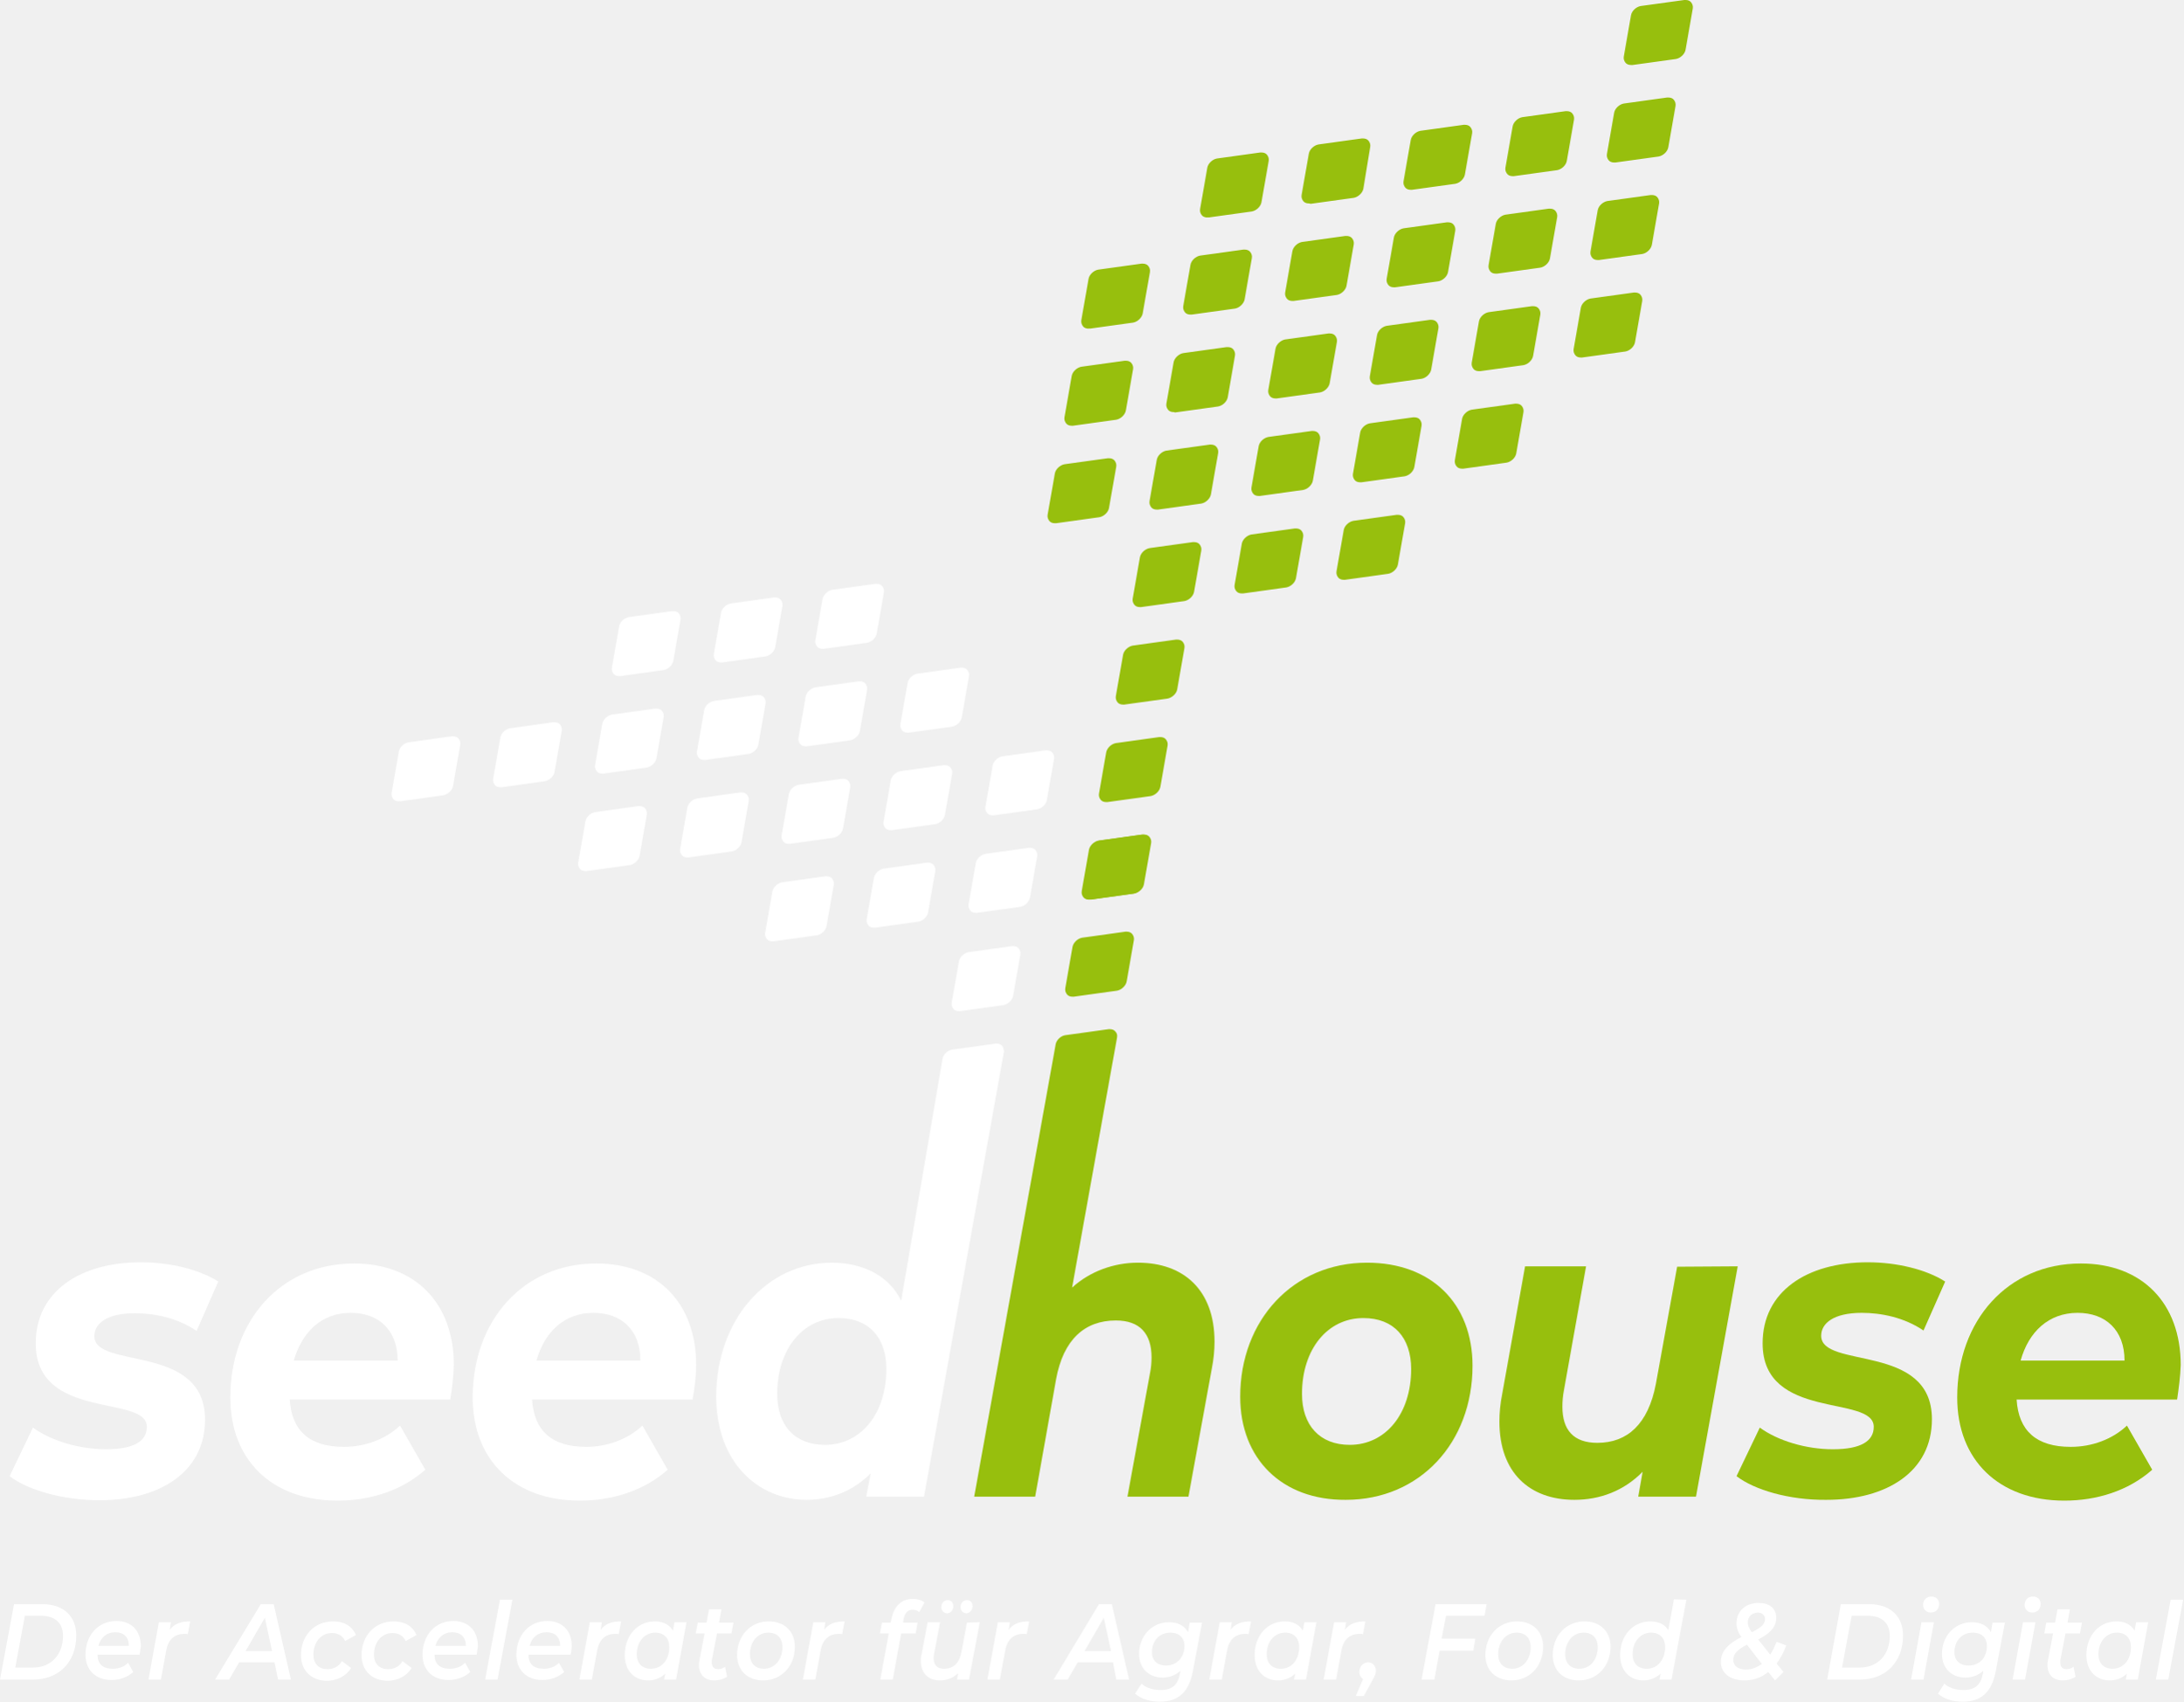
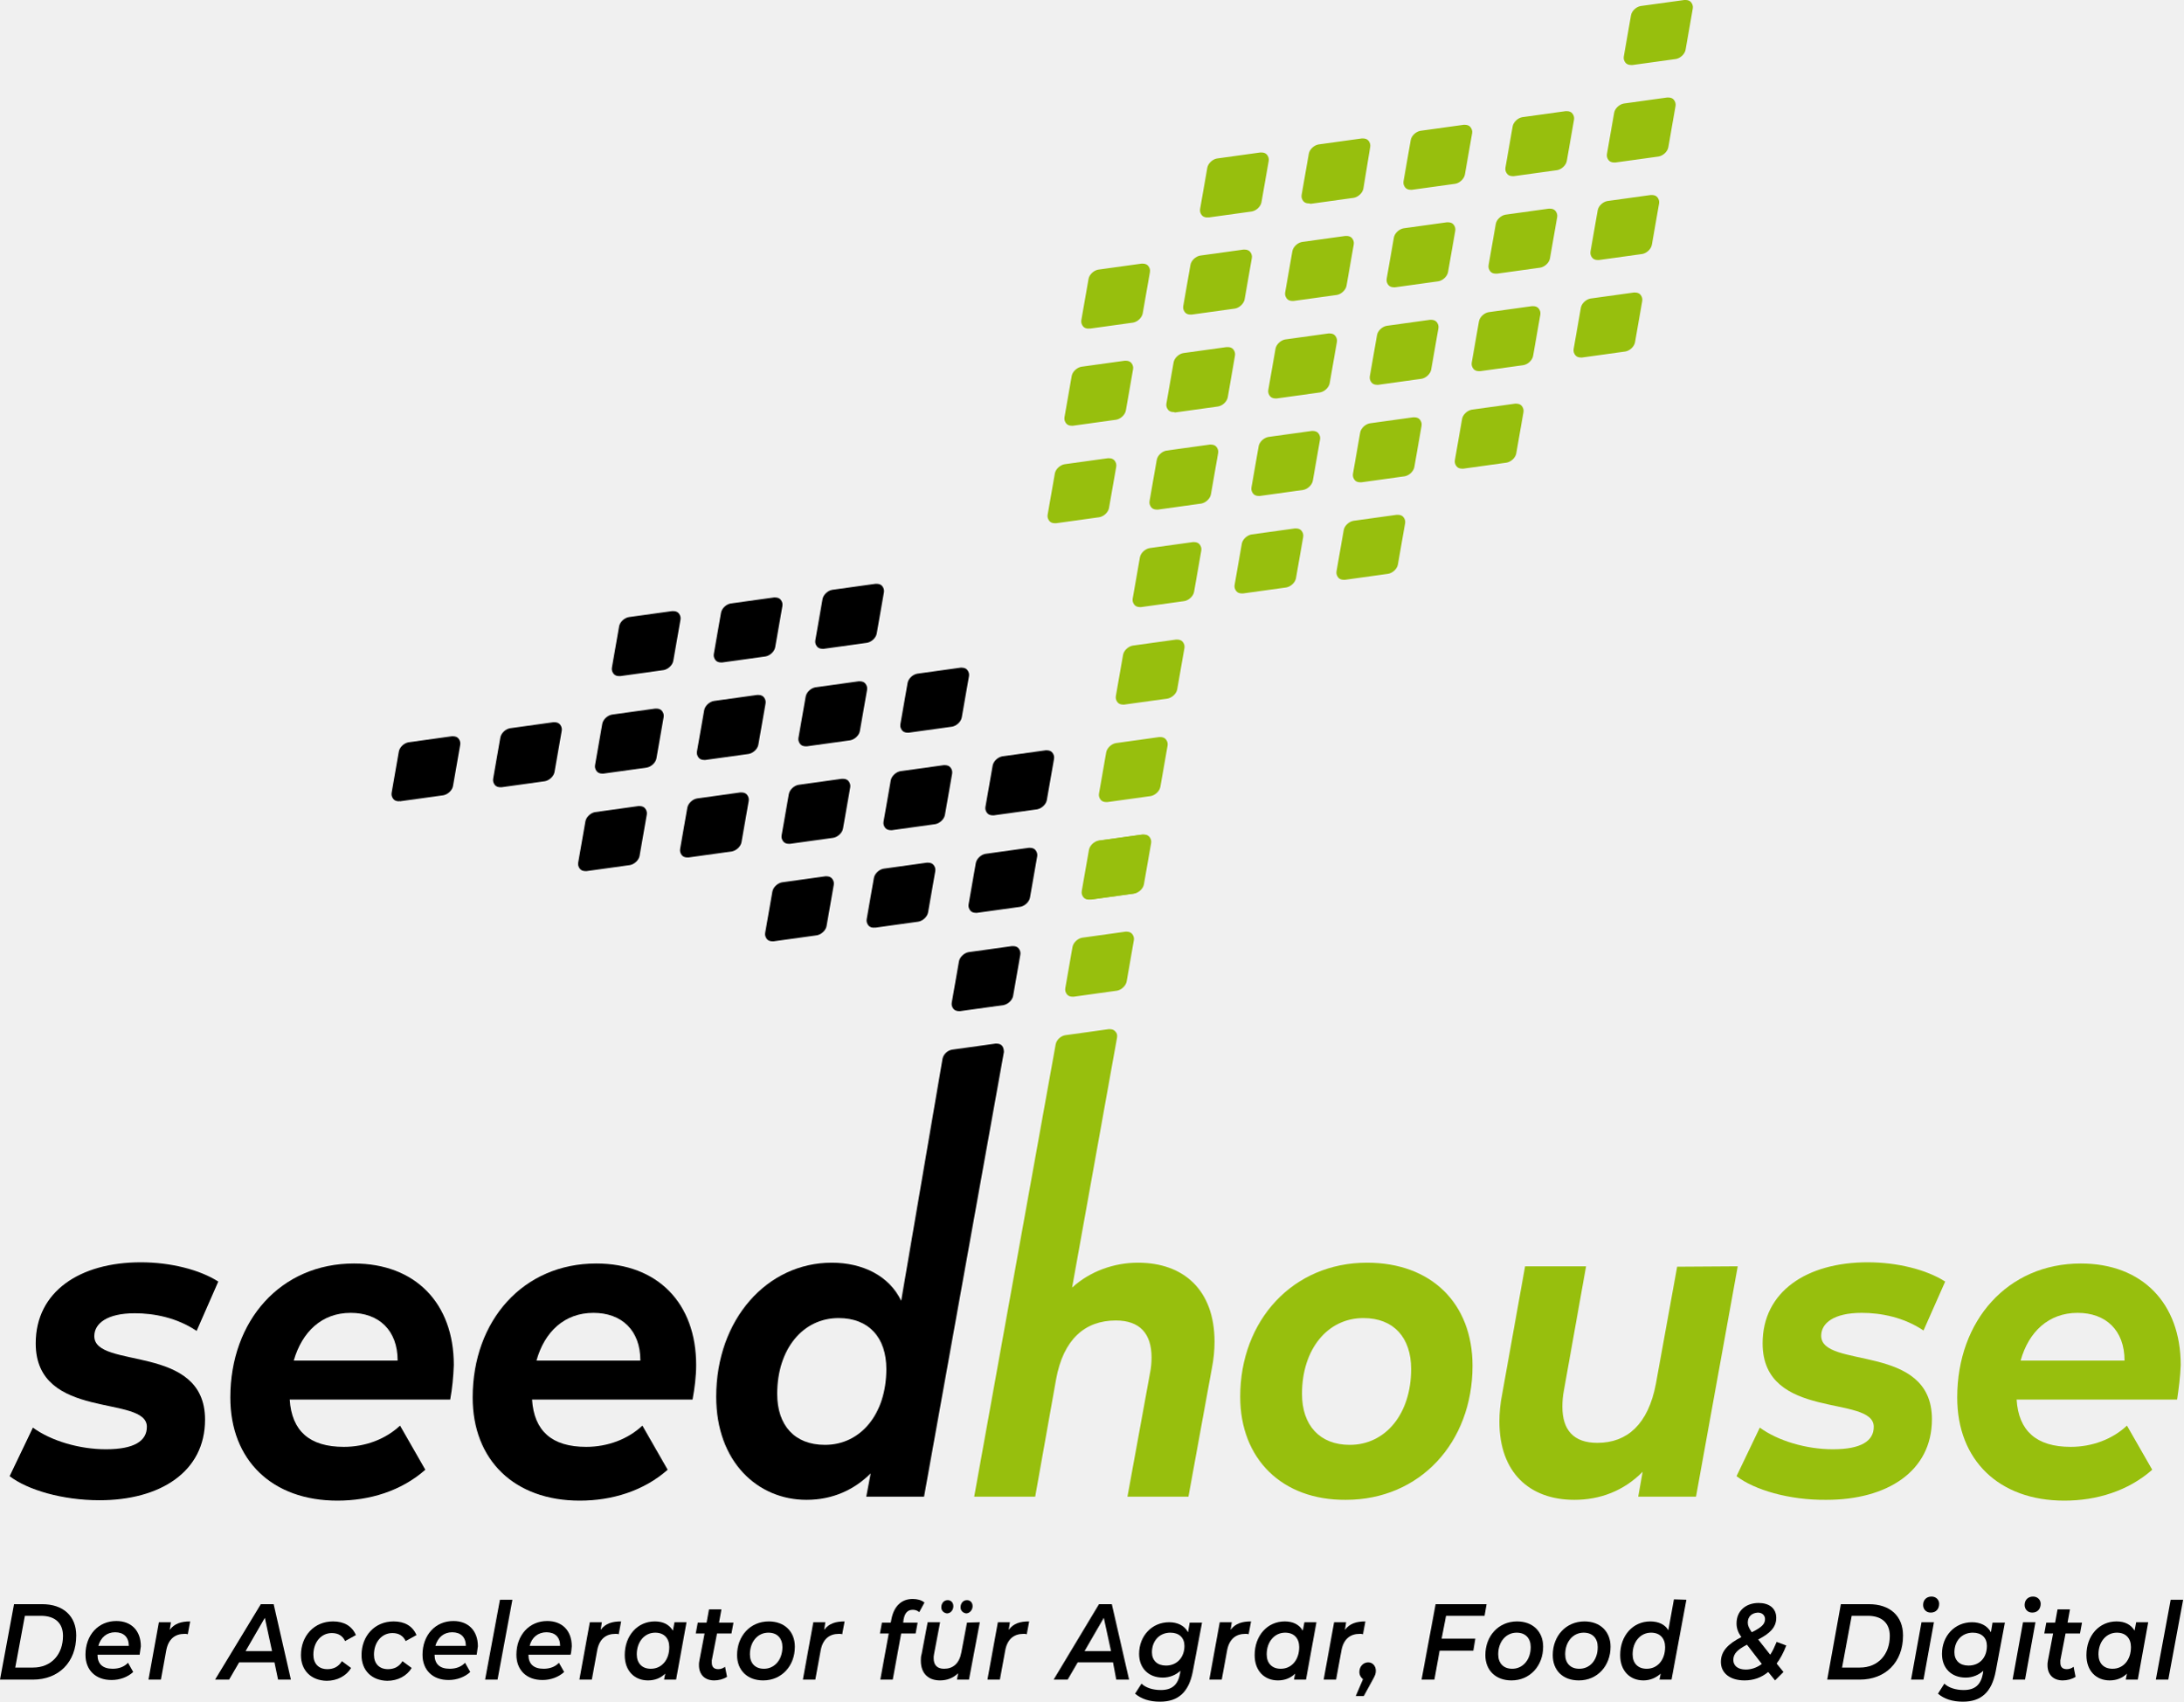
<svg xmlns="http://www.w3.org/2000/svg" version="1.1" id="Ebene_4" x="0px" y="0px" viewBox="0 0 544.1 424.1" style="enable-background:new 0 0 544.1 424.1;" xml:space="preserve">
  <style type="text/css">
- 	.st0{fill:#FFFFFF;}
+ 	.st0{fill:#000000;}
	.st1{fill:#97BF0D;}
</style>
  <g>
    <g>
      <path class="st0" d="M3.5,399.8h7c5.3,0,8.5,3,8.5,7.8c0,6.7-4.4,11-10.8,11H0L3.5,399.8z M8.2,415.6c4.7,0,7.5-3.4,7.5-7.9    c0-3.1-1.9-5-5.5-5h-4l-2.4,12.9H8.2z" />
      <path class="st0" d="M34.8,412.4H24.3c0,2.3,1.3,3.5,3.8,3.5c1.5,0,2.9-0.5,3.8-1.5l1.3,2.3c-1.4,1.3-3.4,2-5.4,2    c-4,0-6.5-2.5-6.5-6.3c0-4.9,3.2-8.4,7.7-8.4c3.7,0,6.1,2.4,6.1,6.3C35,411.1,34.9,411.8,34.8,412.4z M24.5,410.2h7.6    c0-2.2-1.3-3.4-3.4-3.4C26.6,406.8,25.1,408.1,24.5,410.2z" />
      <path class="st0" d="M47.4,404.1l-0.6,3.2c-0.3-0.1-0.5-0.1-0.8-0.1c-2.4,0-4.1,1.3-4.6,4.3l-1.3,7.1H37l2.6-14.3h3l-0.3,1.9    C43.5,404.6,45.2,404.1,47.4,404.1z" />
      <path class="st0" d="M68.4,414.3h-8.8l-2.5,4.3h-3.5L65,399.8h3.2l4.3,18.8h-3.2L68.4,414.3z M67.8,411.5l-1.8-8.3l-4.8,8.3H67.8z    " />
      <path class="st0" d="M75,412.5c0-4.8,3.3-8.4,8-8.4c2.7,0,4.7,1.1,5.7,3.4L86,409c-0.6-1.3-1.7-2-3.3-2c-2.6,0-4.6,2.2-4.6,5.4    c0,2.2,1.3,3.6,3.5,3.6c1.5,0,2.8-0.6,3.6-2l2.3,1.7c-1.2,2-3.5,3.2-6.1,3.2C77.5,418.8,75,416.3,75,412.5z" />
      <path class="st0" d="M90.1,412.5c0-4.8,3.3-8.4,8-8.4c2.7,0,4.7,1.1,5.7,3.4l-2.7,1.5c-0.6-1.3-1.7-2-3.3-2    c-2.6,0-4.6,2.2-4.6,5.4c0,2.2,1.3,3.6,3.5,3.6c1.5,0,2.8-0.6,3.6-2l2.3,1.7c-1.2,2-3.5,3.2-6.1,3.2    C92.6,418.8,90.1,416.3,90.1,412.5z" />
      <path class="st0" d="M118.8,412.4h-10.5c0,2.3,1.3,3.5,3.8,3.5c1.5,0,2.9-0.5,3.8-1.5l1.3,2.3c-1.4,1.3-3.4,2-5.4,2    c-4,0-6.5-2.5-6.5-6.3c0-4.9,3.2-8.4,7.7-8.4c3.7,0,6.1,2.4,6.1,6.3C119,411.1,118.9,411.8,118.8,412.4z M108.5,410.2h7.6    c0-2.2-1.3-3.4-3.4-3.4C110.6,406.8,109.1,408.1,108.5,410.2z" />
      <path class="st0" d="M124.6,398.7h3.1l-3.7,19.9h-3.1L124.6,398.7z" />
      <path class="st0" d="M142.2,412.4h-10.5c0,2.3,1.3,3.5,3.8,3.5c1.5,0,2.9-0.5,3.8-1.5l1.3,2.3c-1.4,1.3-3.4,2-5.4,2    c-4,0-6.5-2.5-6.5-6.3c0-4.9,3.2-8.4,7.7-8.4c3.7,0,6.1,2.4,6.1,6.3C142.4,411.1,142.4,411.8,142.2,412.4z M132,410.2h7.6    c0-2.2-1.3-3.4-3.4-3.4C134.1,406.8,132.5,408.1,132,410.2z" />
      <path class="st0" d="M154.8,404.1l-0.6,3.2c-0.3-0.1-0.5-0.1-0.8-0.1c-2.4,0-4.1,1.3-4.6,4.3l-1.3,7.1h-3.1l2.6-14.3h3l-0.3,1.9    C150.9,404.6,152.6,404.1,154.8,404.1z" />
      <path class="st0" d="M171.1,404.3l-2.6,14.3h-3l0.3-1.5c-1.1,1.1-2.6,1.7-4.3,1.7c-3.3,0-5.8-2.3-5.8-6.3c0-4.9,3.2-8.4,7.5-8.4    c2.1,0,3.6,0.8,4.5,2.3l0.4-2.1H171.1z M166.8,410.5c0-2.2-1.3-3.6-3.5-3.6c-2.6,0-4.6,2.2-4.6,5.4c0,2.2,1.3,3.6,3.5,3.6    C164.9,415.9,166.8,413.7,166.8,410.5z" />
      <path class="st0" d="M177.4,413.8c0,0.2,0,0.4,0,0.6c0,1,0.5,1.6,1.6,1.6c0.6,0,1.2-0.2,1.7-0.6l0.5,2.5c-0.9,0.6-2.1,0.9-3.2,0.9    c-2.3,0-3.8-1.4-3.8-3.8c0-0.3,0-0.7,0.1-1.1l1.3-6.8h-2.2l0.5-2.7h2.2l0.6-3.3h3.1l-0.6,3.3h3.6l-0.5,2.7h-3.6L177.4,413.8z" />
      <path class="st0" d="M183.7,412.5c0-4.8,3.3-8.4,7.9-8.4c3.9,0,6.5,2.5,6.5,6.3c0,4.8-3.3,8.4-7.9,8.4    C186.3,418.8,183.7,416.3,183.7,412.5z M195,410.5c0-2.2-1.3-3.6-3.5-3.6c-2.6,0-4.6,2.2-4.6,5.4c0,2.2,1.3,3.6,3.5,3.6    C193,415.9,195,413.7,195,410.5z" />
      <path class="st0" d="M210.5,404.1l-0.6,3.2c-0.3-0.1-0.5-0.1-0.8-0.1c-2.4,0-4.1,1.3-4.6,4.3l-1.3,7.1h-3.1l2.6-14.3h3l-0.3,1.9    C206.6,404.6,208.3,404.1,210.5,404.1z" />
      <path class="st0" d="M225.2,403.6l-0.1,0.8h3.6l-0.5,2.7h-3.6l-2.1,11.5h-3.1l2.1-11.5h-2.2l0.5-2.7h2.2l0.2-1    c0.6-3,2.4-4.9,5.3-4.9c1.1,0,2.2,0.3,2.9,0.9l-1.3,2.4c-0.4-0.4-1-0.6-1.6-0.6C226.2,401.2,225.5,402,225.2,403.6z" />
      <path class="st0" d="M244.2,404.3l-2.7,14.3h-3l0.3-1.6c-1.2,1.2-2.8,1.8-4.5,1.8c-2.9,0-4.8-1.7-4.8-4.9c0-0.5,0-1.1,0.2-1.7    l1.5-7.9h3.1l-1.5,7.9c-0.1,0.4-0.1,0.8-0.1,1.1c0,1.7,0.9,2.6,2.6,2.6c2.2,0,3.8-1.3,4.3-4.1l1.4-7.4L244.2,404.3L244.2,404.3z     M234.6,400.6c0-1.1,0.7-1.8,1.6-1.8c0.8,0,1.4,0.6,1.4,1.5c0,1-0.7,1.8-1.6,1.8C235.2,402,234.6,401.4,234.6,400.6z M239.4,400.6    c0-1.1,0.7-1.8,1.6-1.8c0.8,0,1.4,0.6,1.4,1.5c0,1-0.8,1.8-1.6,1.8C240,402,239.4,401.4,239.4,400.6z" />
      <path class="st0" d="M256.5,404.1l-0.6,3.2c-0.3-0.1-0.5-0.1-0.8-0.1c-2.4,0-4.1,1.3-4.6,4.3l-1.3,7.1h-3.1l2.6-14.3h3l-0.3,1.9    C252.6,404.6,254.2,404.1,256.5,404.1z" />
      <path class="st0" d="M277.4,414.3h-8.8l-2.5,4.3h-3.5l11.3-18.8h3.2l4.3,18.8h-3.2L277.4,414.3z M276.9,411.5l-1.8-8.3l-4.8,8.3    H276.9z" />
      <path class="st0" d="M299.6,404.3l-2.3,12.2c-1,5.3-3.7,7.6-8.2,7.6c-2.6,0-4.7-0.7-6.2-2l1.6-2.5c1,1,2.8,1.6,4.8,1.6    c2.9,0,4.3-1.4,4.8-4.1l0.1-0.7c-1.1,1-2.6,1.7-4.4,1.7c-3.5,0-5.9-2.3-5.9-5.9c0-4.5,3.2-7.9,7.5-7.9c2,0,3.8,0.8,4.7,2.5    l0.4-2.4h3.1V404.3z M295.2,410.2c0-2-1.3-3.3-3.5-3.3c-2.7,0-4.6,2-4.6,4.9c0,2,1.3,3.3,3.5,3.3    C293.3,415.1,295.2,413.1,295.2,410.2z" />
      <path class="st0" d="M311.8,404.1l-0.6,3.2c-0.3-0.1-0.5-0.1-0.8-0.1c-2.4,0-4.1,1.3-4.6,4.3l-1.3,7.1h-3.1l2.6-14.3h3l-0.3,1.9    C307.9,404.6,309.6,404.1,311.8,404.1z" />
      <path class="st0" d="M328.1,404.3l-2.6,14.3h-3l0.3-1.5c-1.1,1.1-2.6,1.7-4.3,1.7c-3.3,0-5.8-2.3-5.8-6.3c0-4.9,3.2-8.4,7.5-8.4    c2.1,0,3.6,0.8,4.5,2.3l0.4-2.1H328.1z M323.8,410.5c0-2.2-1.3-3.6-3.5-3.6c-2.6,0-4.6,2.2-4.6,5.4c0,2.2,1.3,3.6,3.5,3.6    C321.9,415.9,323.8,413.7,323.8,410.5z" />
      <path class="st0" d="M340.3,404.1l-0.6,3.2c-0.3-0.1-0.5-0.1-0.8-0.1c-2.4,0-4.1,1.3-4.6,4.3l-1.3,7.1h-3.1l2.6-14.3h3l-0.3,1.9    C336.4,404.6,338.1,404.1,340.3,404.1z" />
      <path class="st0" d="M342.9,416.4c0,0.7-0.2,1.2-0.7,2.1l-2.3,4.2h-2l1.8-4.2c-0.5-0.4-0.9-1-0.9-1.8c0-1.4,1-2.4,2.2-2.4    C342.1,414.3,342.9,415.2,342.9,416.4z" />
      <path class="st0" d="M360.4,402.7l-1.1,5.7h8.4l-0.5,3h-8.4l-1.3,7.2h-3.2l3.5-18.8h12.7l-0.5,2.9L360.4,402.7L360.4,402.7z" />
      <path class="st0" d="M370.2,412.5c0-4.8,3.3-8.4,7.9-8.4c3.9,0,6.5,2.5,6.5,6.3c0,4.8-3.3,8.4-7.9,8.4    C372.8,418.8,370.2,416.3,370.2,412.5z M381.5,410.5c0-2.2-1.3-3.6-3.5-3.6c-2.6,0-4.6,2.2-4.6,5.4c0,2.2,1.3,3.6,3.5,3.6    C379.5,415.9,381.5,413.7,381.5,410.5z" />
      <path class="st0" d="M387,412.5c0-4.8,3.3-8.4,7.9-8.4c3.9,0,6.5,2.5,6.5,6.3c0,4.8-3.3,8.4-7.9,8.4    C389.5,418.8,387,416.3,387,412.5z M398.2,410.5c0-2.2-1.3-3.6-3.5-3.6c-2.6,0-4.6,2.2-4.6,5.4c0,2.2,1.3,3.6,3.5,3.6    C396.3,415.9,398.2,413.7,398.2,410.5z" />
      <path class="st0" d="M420.3,398.7l-3.7,19.9h-3l0.3-1.5c-1.1,1-2.6,1.7-4.3,1.7c-3.3,0-5.8-2.3-5.8-6.3c0-4.9,3.2-8.4,7.5-8.4    c2.1,0,3.7,0.8,4.5,2.2l1.4-7.7L420.3,398.7L420.3,398.7z M415,410.5c0-2.2-1.3-3.6-3.5-3.6c-2.6,0-4.6,2.2-4.6,5.4    c0,2.2,1.3,3.6,3.5,3.6C413.1,415.9,415,413.7,415,410.5z" />
      <path class="st0" d="M442.8,414.6l1.7,2.1l-2.1,2.1l-1.7-2.1c-1.7,1.4-3.7,2.1-5.9,2.1c-3.6,0-5.9-1.8-5.9-4.6    c0-2.7,1.8-4.5,5.1-6.2c-0.8-1.1-1.2-2.2-1.2-3.4c0-3.2,2.4-5.1,5.5-5.1c2.6,0,4.4,1.3,4.4,3.7c0,2.4-1.6,3.9-4.5,5.4l3,3.8    c0.6-0.9,1.1-2,1.6-3.2l2.4,0.9C444.5,411.9,443.7,413.4,442.8,414.6z M439.1,414.7l-3.7-4.8c-2.3,1.2-3.4,2.2-3.4,3.8    c0,1.4,1.1,2.4,3.1,2.4C436.5,416.1,437.9,415.6,439.1,414.7z M435.6,404.4c0,0.7,0.3,1.4,1,2.4c2.6-1.3,3.3-2.1,3.3-3.3    c0-0.9-0.7-1.6-1.8-1.6C436.6,402,435.6,402.9,435.6,404.4z" />
      <path class="st0" d="M458.8,399.8h7c5.3,0,8.5,3,8.5,7.8c0,6.7-4.4,11-10.8,11h-8.1L458.8,399.8z M463.5,415.6    c4.7,0,7.5-3.4,7.5-7.9c0-3.1-1.9-5-5.5-5h-4l-2.4,12.9H463.5z" />
      <path class="st0" d="M478.9,404.3h3.1l-2.6,14.3h-3.1L478.9,404.3z M479.3,400c0-1.2,0.8-2.1,2.1-2.1c1.1,0,1.9,0.8,1.9,1.8    c0,1.3-0.8,2.2-2.1,2.2C480,401.9,479.3,401,479.3,400z" />
      <path class="st0" d="M499.7,404.3l-2.3,12.2c-1,5.3-3.7,7.6-8.2,7.6c-2.6,0-4.7-0.7-6.2-2l1.6-2.5c1,1,2.8,1.6,4.8,1.6    c2.9,0,4.3-1.4,4.8-4.1l0.1-0.7c-1.1,1-2.6,1.7-4.4,1.7c-3.5,0-5.9-2.3-5.9-5.9c0-4.5,3.2-7.9,7.5-7.9c2,0,3.8,0.8,4.7,2.5    l0.4-2.4h3.1V404.3z M495.2,410.2c0-2-1.3-3.3-3.5-3.3c-2.7,0-4.6,2-4.6,4.9c0,2,1.3,3.3,3.5,3.3    C493.4,415.1,495.2,413.1,495.2,410.2z" />
      <path class="st0" d="M504.2,404.3h3.1l-2.6,14.3h-3.1L504.2,404.3z M504.6,400c0-1.2,0.8-2.1,2.1-2.1c1.1,0,1.9,0.8,1.9,1.8    c0,1.3-0.8,2.2-2.1,2.2C505.3,401.9,504.6,401,504.6,400z" />
      <path class="st0" d="M513.5,413.8c0,0.2,0,0.4,0,0.6c0,1,0.5,1.6,1.6,1.6c0.6,0,1.2-0.2,1.7-0.6l0.5,2.5c-0.9,0.6-2.1,0.9-3.2,0.9    c-2.3,0-3.8-1.4-3.8-3.8c0-0.3,0-0.7,0.1-1.1l1.3-6.8h-2.2l0.5-2.7h2.2l0.6-3.3h3.1l-0.6,3.3h3.6l-0.5,2.7h-3.6L513.5,413.8z" />
      <path class="st0" d="M535.4,404.3l-2.6,14.3h-3l0.3-1.5c-1.1,1.1-2.6,1.7-4.3,1.7c-3.3,0-5.8-2.3-5.8-6.3c0-4.9,3.2-8.4,7.5-8.4    c2.1,0,3.6,0.8,4.5,2.3l0.4-2.1H535.4z M531.1,410.5c0-2.2-1.3-3.6-3.5-3.6c-2.6,0-4.6,2.2-4.6,5.4c0,2.2,1.3,3.6,3.5,3.6    C529.2,415.9,531.1,413.7,531.1,410.5z" />
      <path class="st0" d="M541,398.7h3.1l-3.7,19.9h-3.1L541,398.7z" />
    </g>
    <g>
      <path class="st0" d="M2.4,367.9l5.8-12.1c4.5,3.3,11.6,5.4,18.2,5.4c7.1,0,10.2-2.1,10.2-5.6c0-8.1-27.7-1.4-27.7-20.8    c0-12.9,11-20.2,26.2-20.2c7.3,0,14.6,1.8,19.3,4.8L49,331.7c-4.9-3.3-10.6-4.4-15.4-4.4c-7,0-10.1,2.6-10.1,5.7    c0,8.4,27.6,1.7,27.6,20.8c0,13.1-11.3,20.1-26.3,20.1C15.5,373.9,6.8,371.3,2.4,367.9z" />
      <path class="st0" d="M112.2,348.8h-40c0.5,7.8,4.9,11.8,13.5,11.8c5.3,0,10.4-1.9,14-5.3l6.3,11c-6,5.3-13.9,7.7-21.9,7.7    c-16.3,0-26.7-10.1-26.7-25.7c0-19.2,12.6-33.4,30.8-33.4c15.3,0,24.9,9.9,24.9,25.3C113,343.1,112.7,346.1,112.2,348.8z     M73.2,339.1h25.9c0-7.6-4.7-11.9-11.7-11.9C80.2,327.2,75.3,331.9,73.2,339.1z" />
      <path class="st0" d="M172.6,348.8h-40c0.5,7.8,4.9,11.8,13.5,11.8c5.3,0,10.4-1.9,14-5.3l6.3,11c-6,5.3-13.9,7.7-21.9,7.7    c-16.3,0-26.7-10.1-26.7-25.7c0-19.2,12.6-33.4,30.8-33.4c15.3,0,24.9,9.9,24.9,25.3C173.5,343.1,173.1,346.1,172.6,348.8z     M133.7,339.1h25.9c0-7.6-4.7-11.9-11.7-11.9C140.7,327.2,135.7,331.9,133.7,339.1z" />
      <path class="st0" d="M124.7,196.2c-0.6,0-1.1-0.2-1.4-0.6c-0.3-0.4-0.5-0.9-0.4-1.5l1.8-10.3c0.2-1.1,1.3-2.1,2.4-2.3l10.8-1.5    h0.3c0.6,0,1.1,0.2,1.4,0.6c0.3,0.4,0.5,0.9,0.4,1.5l-1.8,10.3c-0.2,1.1-1.3,2.1-2.4,2.3l-10.8,1.5    C125,196.2,124.8,196.2,124.7,196.2z" />
      <path class="st0" d="M99.4,199.7c-0.6,0-1.1-0.2-1.4-0.6c-0.3-0.4-0.5-0.9-0.4-1.5l1.8-10.3c0.2-1.1,1.3-2.1,2.4-2.3l10.8-1.5h0.3    c0.6,0,1.1,0.2,1.4,0.6c0.3,0.4,0.5,0.9,0.4,1.5l-1.8,10.3c-0.2,1.1-1.3,2.1-2.4,2.3l-10.8,1.5C99.6,199.6,99.4,199.7,99.4,199.7z    " />
      <path class="st0" d="M192.5,234.6c-0.6,0-1.1-0.2-1.4-0.6c-0.3-0.4-0.5-0.9-0.4-1.5l1.8-10.3c0.2-1.1,1.3-2.1,2.4-2.3l10.8-1.5    h0.3c0.6,0,1.1,0.2,1.4,0.6c0.3,0.4,0.5,0.9,0.4,1.5l-1.8,10.3c-0.2,1.1-1.3,2.1-2.4,2.3l-10.8,1.5    C192.7,234.6,192.5,234.6,192.5,234.6z" />
      <path class="st0" d="M217.8,231.2c-0.6,0-1.1-0.2-1.4-0.6c-0.3-0.4-0.5-0.9-0.4-1.5l1.8-10.3c0.2-1.1,1.3-2.1,2.4-2.3L231,215h0.3    c0.6,0,1.1,0.2,1.4,0.6c0.3,0.4,0.5,0.9,0.4,1.5l-1.8,10.3c-0.2,1.1-1.3,2.1-2.4,2.3l-10.8,1.5    C218.1,231.1,217.9,231.2,217.8,231.2z" />
      <path class="st0" d="M243.2,227.5c-0.6,0-1.1-0.2-1.4-0.6c-0.3-0.4-0.5-0.9-0.4-1.5l1.8-10.3c0.2-1.1,1.3-2.1,2.4-2.3l10.8-1.5    h0.3c0.6,0,1.1,0.2,1.4,0.6c0.3,0.4,0.5,0.9,0.4,1.5l-1.8,10.3c-0.2,1.1-1.3,2.1-2.4,2.3l-10.8,1.5    C243.5,227.5,243.2,227.5,243.2,227.5z" />
      <path class="st0" d="M145.9,217.1c-0.6,0-1.1-0.2-1.4-0.6c-0.3-0.4-0.5-0.9-0.4-1.5l1.8-10.3c0.2-1.1,1.3-2.1,2.4-2.3l10.8-1.5    h0.3c0.6,0,1.1,0.2,1.4,0.6c0.3,0.4,0.5,0.9,0.4,1.5l-1.8,10.3c-0.2,1.1-1.3,2.1-2.4,2.3l-10.8,1.5H145.9z" />
      <path class="st0" d="M171.3,213.7c-0.6,0-1.1-0.2-1.4-0.6c-0.3-0.4-0.5-0.9-0.4-1.5l1.8-10.3c0.2-1.1,1.3-2.1,2.4-2.3l10.8-1.5    h0.3c0.6,0,1.1,0.2,1.4,0.6c0.3,0.4,0.5,0.9,0.4,1.5l-1.8,10.3c-0.2,1.1-1.3,2.1-2.4,2.3l-10.8,1.5H171.3z" />
      <path class="st0" d="M196.6,210.3c-0.6,0-1.1-0.2-1.4-0.6c-0.3-0.4-0.5-0.9-0.4-1.5l1.8-10.3c0.2-1.1,1.3-2.1,2.4-2.3l10.8-1.5    h0.3c0.6,0,1.1,0.2,1.4,0.6c0.3,0.4,0.5,0.9,0.4,1.5l-1.8,10.3c-0.2,1.1-1.3,2.1-2.4,2.3l-10.8,1.5    C196.9,210.3,196.7,210.3,196.6,210.3z" />
      <path class="st0" d="M222,206.9c-0.6,0-1.1-0.2-1.4-0.6c-0.3-0.4-0.5-0.9-0.4-1.5l1.8-10.3c0.2-1.1,1.3-2.1,2.4-2.3l10.8-1.5h0.3    c0.6,0,1.1,0.2,1.4,0.6c0.3,0.4,0.5,0.9,0.4,1.5l-1.8,10.3c-0.2,1.1-1.3,2.1-2.4,2.3l-10.8,1.5H222z" />
      <path class="st0" d="M247.4,203.2c-0.6,0-1.1-0.2-1.4-0.6c-0.3-0.4-0.5-0.9-0.4-1.5l1.8-10.3c0.2-1.1,1.3-2.1,2.4-2.3l10.8-1.5    h0.3c0.6,0,1.1,0.2,1.4,0.6c0.3,0.4,0.5,0.9,0.4,1.5l-1.8,10.3c-0.2,1.1-1.3,2.1-2.4,2.3l-10.8,1.5H247.4z" />
      <path class="st0" d="M249.8,260.7c-0.3-0.4-0.8-0.6-1.4-0.6h-0.3l-10.8,1.5c-1.2,0.2-2.2,1.2-2.4,2.3l-10.3,60.3    c-3-6.3-9.7-9.5-17.3-9.5c-16.1,0-28.8,14.1-28.8,33.4c0,16.3,10.4,25.7,22.5,25.7c6.5,0,11.9-2.5,16-6.6l-1.1,5.8h14.4    l19.9-110.8C250.2,261.7,250.1,261.1,249.8,260.7z M205.6,360.1c-7.6,0-11.9-4.9-11.9-12.7c0-11.2,6.4-18.9,15.3-18.9    c7.6,0,11.9,4.9,11.9,12.7C220.9,352.4,214.5,360.1,205.6,360.1z" />
      <path class="st0" d="M239,252c-0.6,0-1.1-0.2-1.4-0.6c-0.3-0.4-0.5-0.9-0.4-1.5l1.8-10.3c0.2-1.1,1.3-2.1,2.4-2.3l10.8-1.5h0.3    c0.6,0,1.1,0.2,1.4,0.6c0.3,0.4,0.5,0.9,0.4,1.5l-1.8,10.3c-0.2,1.1-1.3,2.1-2.4,2.3l-10.8,1.5H239z" />
      <path class="st0" d="M150.1,192.8c-0.6,0-1.1-0.2-1.4-0.6c-0.3-0.4-0.5-0.9-0.4-1.5l1.8-10.3c0.2-1.1,1.3-2.1,2.4-2.3l10.8-1.5    h0.3c0.6,0,1.1,0.2,1.4,0.6c0.3,0.4,0.5,0.9,0.4,1.5l-1.8,10.3c-0.2,1.1-1.3,2.1-2.4,2.3l-10.8,1.5    C150.4,192.8,150.1,192.8,150.1,192.8z" />
      <path class="st0" d="M175.5,189.4c-0.6,0-1.1-0.2-1.4-0.6c-0.3-0.4-0.5-0.9-0.4-1.5l1.8-10.3c0.2-1.1,1.3-2.1,2.4-2.3l10.8-1.5    h0.3c0.6,0,1.1,0.2,1.4,0.6c0.3,0.4,0.5,0.9,0.4,1.5l-1.8,10.3c-0.2,1.1-1.3,2.1-2.4,2.3l-10.8,1.5    C175.7,189.4,175.5,189.4,175.5,189.4z" />
      <path class="st0" d="M200.8,186c-0.6,0-1.1-0.2-1.4-0.6c-0.3-0.4-0.5-0.9-0.4-1.5l1.8-10.3c0.2-1.1,1.3-2.1,2.4-2.3l10.8-1.5h0.3    c0.6,0,1.1,0.2,1.4,0.6c0.3,0.4,0.5,0.9,0.4,1.5l-1.8,10.3c-0.2,1.1-1.3,2.1-2.4,2.3l-10.8,1.5C201.1,186,200.9,186,200.8,186z" />
      <path class="st0" d="M226.2,182.6c-0.6,0-1.1-0.2-1.4-0.6c-0.3-0.4-0.5-0.9-0.4-1.5l1.8-10.3c0.2-1.1,1.3-2.1,2.4-2.3l10.8-1.5    h0.3c0.6,0,1.1,0.2,1.4,0.6c0.3,0.4,0.5,0.9,0.4,1.5l-1.8,10.3c-0.2,1.1-1.3,2.1-2.4,2.3l-10.8,1.5H226.2z" />
      <path class="st0" d="M154.3,168.5c-0.6,0-1.1-0.2-1.4-0.6c-0.3-0.4-0.5-0.9-0.4-1.5l1.8-10.3c0.2-1.1,1.3-2.1,2.4-2.3l10.8-1.5    h0.3c0.6,0,1.1,0.2,1.4,0.6c0.3,0.4,0.5,0.9,0.4,1.5l-1.8,10.3c-0.2,1.1-1.3,2.1-2.4,2.3l-10.8,1.5H154.3z" />
      <path class="st0" d="M179.7,165.1c-0.6,0-1.1-0.2-1.4-0.6c-0.3-0.4-0.5-0.9-0.4-1.5l1.8-10.3c0.2-1.1,1.3-2.1,2.4-2.3l10.8-1.5    h0.3c0.6,0,1.1,0.2,1.4,0.6c0.3,0.4,0.5,0.9,0.4,1.5l-1.8,10.3c-0.2,1.1-1.3,2.1-2.4,2.3l-10.8,1.5    C179.9,165.1,179.7,165.1,179.7,165.1z" />
      <path class="st0" d="M205,161.7c-0.6,0-1.1-0.2-1.4-0.6c-0.3-0.4-0.5-0.9-0.4-1.5l1.8-10.3c0.2-1.1,1.3-2.1,2.4-2.3l10.8-1.5h0.3    c0.6,0,1.1,0.2,1.4,0.6c0.3,0.4,0.5,0.9,0.4,1.5l-1.8,10.3c-0.2,1.1-1.3,2.1-2.4,2.3l-10.8,1.5C205.3,161.7,205.1,161.7,205,161.7    z" />
    </g>
    <g>
      <path class="st1" d="M309.1,348.1c0-19.1,13.2-33.4,31.6-33.4c16,0,26.3,10.1,26.3,25.7c0,19.1-13.1,33.4-31.6,33.4    C319.5,373.9,309.1,363.6,309.1,348.1z M351.7,341.2c0-7.8-4.3-12.7-11.9-12.7c-8.9,0-15.3,7.7-15.3,18.9    c0,7.8,4.4,12.7,11.9,12.7C345.3,360.1,351.7,352.4,351.7,341.2z" />
      <path class="st1" d="M433.1,315.6L422.7,373h-14.4l1.1-6.2c-4.7,4.8-10.7,7-17,7c-11.2,0-18.7-6.8-18.7-19.5    c0-2.1,0.2-4.5,0.7-6.9l5.7-31.8h15.2l-5.5,30.8c-0.3,1.5-0.4,2.9-0.4,4.2c0,5.8,2.8,9,8.7,9c7.5,0,12.7-4.7,14.6-14.7l5.3-29.2    L433.1,315.6L433.1,315.6z" />
      <path class="st1" d="M432.8,367.9l5.8-12.1c4.5,3.3,11.6,5.4,18.2,5.4c7.1,0,10.2-2.1,10.2-5.6c0-8.1-27.7-1.4-27.7-20.8    c0-12.9,11-20.2,26.2-20.2c7.3,0,14.6,1.8,19.3,4.8l-5.4,12.2c-4.9-3.3-10.6-4.4-15.4-4.4c-7,0-10.1,2.6-10.1,5.7    c0,8.4,27.6,1.7,27.6,20.8c0,13.1-11.3,20.1-26.3,20.1C445.9,373.9,437.2,371.3,432.8,367.9z" />
      <path class="st1" d="M542.6,348.8h-40c0.5,7.8,4.9,11.8,13.5,11.8c5.3,0,10.4-1.9,14-5.3l6.3,11c-6,5.3-13.9,7.7-21.9,7.7    c-16.3,0-26.7-10.1-26.7-25.7c0-19.2,12.6-33.4,30.8-33.4c15.3,0,24.9,9.9,24.9,25.3C543.4,343.1,543,346.1,542.6,348.8z     M503.6,339.1h25.9c0-7.6-4.7-11.9-11.7-11.9C510.6,327.2,505.6,331.9,503.6,339.1z" />
      <path class="st1" d="M283.6,314.7c-5.9,0-11.9,2.1-16.4,6.2l11.2-62.3c0.1-0.6,0-1.1-0.4-1.5c-0.3-0.4-0.8-0.6-1.4-0.6h-0.3    l-10.8,1.5c-1.2,0.2-2.2,1.2-2.4,2.3L242.8,373H258l5.2-29.2c1.8-10,7.2-14.7,14.9-14.7c6,0,8.9,3.3,8.9,9.2c0,1.2-0.1,2.6-0.4,4    L281,373h15.2l5.8-31.8c0.5-2.5,0.7-4.7,0.7-6.8C302.7,321.5,295,314.7,283.6,314.7z" />
      <path class="st1" d="M267.3,248.4c-0.6,0-1.1-0.2-1.4-0.6c-0.3-0.4-0.5-0.9-0.4-1.5l1.8-10.3c0.2-1.1,1.3-2.1,2.4-2.3l10.8-1.5    h0.3c0.6,0,1.1,0.2,1.4,0.6c0.3,0.4,0.5,0.9,0.4,1.5l-1.8,10.3c-0.2,1.1-1.3,2.1-2.4,2.3l-10.8,1.5    C267.5,248.4,267.3,248.4,267.3,248.4z" />
      <path class="st1" d="M271.4,224.2c-0.6,0-1.1-0.2-1.4-0.6c-0.3-0.4-0.5-0.9-0.4-1.5l1.8-10.3c0.2-1.1,1.3-2.1,2.4-2.3l10.8-1.5    h0.3c0.6,0,1.1,0.2,1.4,0.6c0.3,0.4,0.5,0.9,0.4,1.5l-1.8,10.3c-0.2,1.1-1.3,2.1-2.4,2.3l-10.8,1.5    C271.7,224.1,271.5,224.2,271.4,224.2z" />
      <path class="st1" d="M271.6,224.2c-0.6,0-1.1-0.2-1.4-0.6c-0.3-0.4-0.5-0.9-0.4-1.5l1.8-10.3c0.2-1.1,1.3-2.1,2.4-2.3l10.8-1.5    h0.3c0.6,0,1.1,0.2,1.4,0.6c0.3,0.4,0.5,0.9,0.4,1.5l-1.8,10.3c-0.2,1.1-1.3,2.1-2.4,2.3l-10.8,1.5    C271.8,224.1,271.6,224.2,271.6,224.2z" />
      <path class="st1" d="M275.7,199.9c-0.6,0-1.1-0.2-1.4-0.6c-0.3-0.4-0.5-0.9-0.4-1.5l1.8-10.3c0.2-1.1,1.3-2.1,2.4-2.3l10.8-1.5    h0.3c0.6,0,1.1,0.2,1.4,0.6c0.3,0.4,0.5,0.9,0.4,1.5l-1.8,10.3c-0.2,1.1-1.3,2.1-2.4,2.3l-10.8,1.5    C276,199.9,275.8,199.9,275.7,199.9z" />
      <path class="st1" d="M279.9,175.6c-0.6,0-1.1-0.2-1.4-0.6c-0.3-0.4-0.5-0.9-0.4-1.5l1.8-10.3c0.2-1.1,1.3-2.1,2.4-2.3l10.8-1.5    h0.3c0.6,0,1.1,0.2,1.4,0.6c0.3,0.4,0.5,0.9,0.4,1.5l-1.8,10.3c-0.2,1.1-1.3,2.1-2.4,2.3l-10.8,1.5    C280.2,175.6,280,175.6,279.9,175.6z" />
      <path class="st1" d="M284.1,151.3c-0.6,0-1.1-0.2-1.4-0.6c-0.3-0.4-0.5-0.9-0.4-1.5l1.8-10.3c0.2-1.1,1.3-2.1,2.4-2.3l10.8-1.5    h0.3c0.6,0,1.1,0.2,1.4,0.6c0.3,0.4,0.5,0.9,0.4,1.5l-1.8,10.3c-0.2,1.1-1.3,2.1-2.4,2.3l-10.8,1.5    C284.4,151.3,284.2,151.3,284.1,151.3z" />
      <path class="st1" d="M309.5,147.9c-0.6,0-1.1-0.2-1.4-0.6c-0.3-0.4-0.5-0.9-0.4-1.5l1.8-10.3c0.2-1.1,1.3-2.1,2.4-2.3l10.8-1.5    h0.3c0.6,0,1.1,0.2,1.4,0.6c0.3,0.4,0.5,0.9,0.4,1.5l-1.8,10.3c-0.2,1.1-1.3,2.1-2.4,2.3l-10.8,1.5H309.5z" />
      <path class="st1" d="M334.9,144.5c-0.6,0-1.1-0.2-1.4-0.6c-0.3-0.4-0.5-0.9-0.4-1.5l1.8-10.3c0.2-1.1,1.3-2.1,2.4-2.3l10.8-1.5    h0.3c0.6,0,1.1,0.2,1.4,0.6c0.3,0.4,0.5,0.9,0.4,1.5l-1.8,10.3c-0.2,1.1-1.3,2.1-2.4,2.3l-10.8,1.5    C335.1,144.5,334.9,144.5,334.9,144.5z" />
      <path class="st1" d="M262.9,130.4c-0.6,0-1.1-0.2-1.4-0.6c-0.3-0.4-0.5-0.9-0.4-1.5l1.8-10.3c0.2-1.1,1.3-2.1,2.4-2.3l10.8-1.5    h0.3c0.6,0,1.1,0.2,1.4,0.6s0.5,0.9,0.4,1.5l-1.8,10.3c-0.2,1.1-1.3,2.1-2.4,2.3l-10.8,1.5C263.2,130.4,263,130.4,262.9,130.4z" />
      <path class="st1" d="M288.3,127c-0.6,0-1.1-0.2-1.4-0.6s-0.5-0.9-0.4-1.5l1.8-10.3c0.2-1.1,1.3-2.1,2.4-2.3l10.8-1.5h0.3    c0.6,0,1.1,0.2,1.4,0.6s0.5,0.9,0.4,1.5l-1.8,10.3c-0.2,1.1-1.3,2.1-2.4,2.3l-10.8,1.5C288.6,127,288.3,127,288.3,127z" />
      <path class="st1" d="M313.7,123.6c-0.6,0-1.1-0.2-1.4-0.6s-0.5-0.9-0.4-1.5l1.8-10.3c0.2-1.1,1.3-2.1,2.4-2.3l10.8-1.5h0.3    c0.6,0,1.1,0.2,1.4,0.6s0.5,0.9,0.4,1.5l-1.8,10.3c-0.2,1.1-1.3,2.1-2.4,2.3l-10.8,1.5H313.7z" />
      <path class="st1" d="M339,120.2c-0.6,0-1.1-0.2-1.4-0.6s-0.5-0.9-0.4-1.5l1.8-10.3c0.2-1.1,1.3-2.1,2.4-2.3l10.8-1.5h0.3    c0.6,0,1.1,0.2,1.4,0.6s0.5,0.9,0.4,1.5l-1.8,10.3c-0.2,1.1-1.3,2.1-2.4,2.3l-10.8,1.5C339.3,120.2,339.1,120.2,339,120.2z" />
      <path class="st1" d="M364.4,116.8c-0.6,0-1.1-0.2-1.4-0.6s-0.5-0.9-0.4-1.5l1.8-10.3c0.2-1.1,1.3-2.1,2.4-2.3l10.8-1.5h0.3    c0.6,0,1.1,0.2,1.4,0.6s0.5,0.9,0.4,1.5l-1.8,10.3c-0.2,1.1-1.3,2.1-2.4,2.3l-10.8,1.5C364.7,116.8,364.4,116.8,364.4,116.8z" />
      <path class="st1" d="M267.1,106.1c-0.6,0-1.1-0.2-1.4-0.6s-0.5-0.9-0.4-1.5l1.8-10.3c0.2-1.1,1.3-2.1,2.4-2.3l10.8-1.5h0.3    c0.6,0,1.1,0.2,1.4,0.6s0.5,0.9,0.4,1.5l-1.8,10.3c-0.2,1.1-1.3,2.1-2.4,2.3l-10.8,1.5C267.4,106.1,267.2,106.1,267.1,106.1z" />
      <path class="st1" d="M292.5,102.7c-0.6,0-1.1-0.2-1.4-0.6s-0.5-0.9-0.4-1.5l1.8-10.3c0.2-1.1,1.3-2.1,2.4-2.3l10.8-1.5h0.3    c0.6,0,1.1,0.2,1.4,0.6s0.5,0.9,0.4,1.5L306,99c-0.2,1.1-1.3,2.1-2.4,2.3l-10.8,1.5C292.8,102.7,292.5,102.7,292.5,102.7z" />
      <path class="st1" d="M317.9,99.3c-0.6,0-1.1-0.2-1.4-0.6s-0.5-0.9-0.4-1.5l1.8-10.3c0.2-1.1,1.3-2.1,2.4-2.3l10.8-1.5h0.3    c0.6,0,1.1,0.2,1.4,0.6s0.5,0.9,0.4,1.5l-1.8,10.3c-0.2,1.1-1.3,2.1-2.4,2.3l-10.8,1.5C318.1,99.3,317.9,99.3,317.9,99.3z" />
      <path class="st1" d="M343.2,95.9c-0.6,0-1.1-0.2-1.4-0.6s-0.5-0.9-0.4-1.5l1.8-10.3c0.2-1.1,1.3-2.1,2.4-2.3l10.8-1.5h0.3    c0.6,0,1.1,0.2,1.4,0.6s0.5,0.9,0.4,1.5l-1.8,10.3c-0.2,1.1-1.3,2.1-2.4,2.3l-10.8,1.5C343.5,95.9,343.3,95.9,343.2,95.9z" />
      <path class="st1" d="M368.6,92.5c-0.6,0-1.1-0.2-1.4-0.6s-0.5-0.9-0.4-1.5l1.8-10.3c0.2-1.1,1.3-2.1,2.4-2.3l10.8-1.5h0.3    c0.6,0,1.1,0.2,1.4,0.6s0.5,0.9,0.4,1.5l-1.8,10.3c-0.2,1.1-1.3,2.1-2.4,2.3l-10.8,1.5H368.6z" />
      <path class="st1" d="M394,89.1c-0.6,0-1.1-0.2-1.4-0.6s-0.5-0.9-0.4-1.5l1.8-10.3c0.2-1.1,1.3-2.1,2.4-2.3l10.8-1.5h0.3    c0.6,0,1.1,0.2,1.4,0.6s0.5,0.9,0.4,1.5l-1.8,10.3c-0.2,1.1-1.3,2.1-2.4,2.3l-10.8,1.5C394.2,89.1,394,89.1,394,89.1z" />
      <path class="st1" d="M271.3,81.9c-0.6,0-1.1-0.2-1.4-0.6s-0.5-0.9-0.4-1.5l1.8-10.3c0.2-1.1,1.3-2.1,2.4-2.3l10.8-1.5h0.3    c0.6,0,1.1,0.2,1.4,0.6s0.5,0.9,0.4,1.5l-1.8,10.3c-0.2,1.1-1.3,2.1-2.4,2.3l-10.8,1.5C271.6,81.8,271.4,81.9,271.3,81.9z" />
      <path class="st1" d="M296.7,78.4c-0.6,0-1.1-0.2-1.4-0.6s-0.5-0.9-0.4-1.5l1.8-10.3c0.2-1.1,1.3-2.1,2.4-2.3l10.8-1.5h0.3    c0.6,0,1.1,0.2,1.4,0.6c0.3,0.4,0.5,0.9,0.4,1.5l-1.8,10.3c-0.2,1.1-1.3,2.1-2.4,2.3L297,78.4H296.7z" />
      <path class="st1" d="M322.1,75c-0.6,0-1.1-0.2-1.4-0.6s-0.5-0.9-0.4-1.5l1.8-10.3c0.2-1.1,1.3-2.1,2.4-2.3l10.8-1.5h0.3    c0.6,0,1.1,0.2,1.4,0.6c0.3,0.4,0.5,0.9,0.4,1.5l-1.8,10.3c-0.2,1.1-1.3,2.1-2.4,2.3L322.4,75C322.3,75,322.1,75,322.1,75z" />
      <path class="st1" d="M347.4,71.6c-0.6,0-1.1-0.2-1.4-0.6s-0.5-0.9-0.4-1.5l1.8-10.3c0.2-1.1,1.3-2.1,2.4-2.3l10.8-1.5h0.3    c0.6,0,1.1,0.2,1.4,0.6c0.3,0.4,0.5,0.9,0.4,1.5l-1.8,10.3c-0.2,1.1-1.3,2.1-2.4,2.3l-10.8,1.5C347.7,71.6,347.5,71.6,347.4,71.6z    " />
      <path class="st1" d="M372.8,68.2c-0.6,0-1.1-0.2-1.4-0.6s-0.5-0.9-0.4-1.5l1.8-10.3c0.2-1.1,1.3-2.1,2.4-2.3L386,52h0.3    c0.6,0,1.1,0.2,1.4,0.6c0.3,0.4,0.5,0.9,0.4,1.5l-1.8,10.3c-0.2,1.1-1.3,2.1-2.4,2.3l-10.8,1.5C373.1,68.2,372.8,68.2,372.8,68.2z    " />
      <path class="st1" d="M398.2,64.8c-0.6,0-1.1-0.2-1.4-0.6s-0.5-0.9-0.4-1.5l1.8-10.3c0.2-1.1,1.3-2.1,2.4-2.3l10.8-1.5h0.3    c0.6,0,1.1,0.2,1.4,0.6c0.3,0.4,0.5,0.9,0.4,1.5L411.7,61c-0.2,1.1-1.3,2.1-2.4,2.3l-10.8,1.5C398.4,64.8,398.2,64.8,398.2,64.8z" />
      <path class="st1" d="M300.9,54.2c-0.6,0-1.1-0.2-1.4-0.6c-0.3-0.4-0.5-0.9-0.4-1.5l1.8-10.3c0.2-1.1,1.3-2.1,2.4-2.3l10.8-1.5h0.3    c0.6,0,1.1,0.2,1.4,0.6c0.3,0.4,0.5,0.9,0.4,1.5l-1.8,10.3c-0.2,1.1-1.3,2.1-2.4,2.3l-10.8,1.5C301.2,54.1,300.9,54.2,300.9,54.2z    " />
      <path class="st1" d="M326.2,50.7c-0.6,0-1.1-0.2-1.4-0.6c-0.3-0.4-0.5-0.9-0.4-1.5l1.8-10.3c0.2-1.1,1.3-2.1,2.4-2.3l10.8-1.5h0.3    c0.6,0,1.1,0.2,1.4,0.6c0.3,0.4,0.5,0.9,0.4,1.5L339.8,47c-0.2,1.1-1.3,2.1-2.4,2.3l-10.8,1.5C326.5,50.7,326.3,50.7,326.2,50.7z" />
      <path class="st1" d="M351.6,47.3c-0.6,0-1.1-0.2-1.4-0.6c-0.3-0.4-0.5-0.9-0.4-1.5l1.8-10.3c0.2-1.1,1.3-2.1,2.4-2.3l10.8-1.5h0.3    c0.6,0,1.1,0.2,1.4,0.6s0.5,0.9,0.4,1.5l-1.8,10.3c-0.2,1.1-1.3,2.1-2.4,2.3l-10.8,1.5C351.9,47.3,351.6,47.3,351.6,47.3z" />
      <path class="st1" d="M377,43.9c-0.6,0-1.1-0.2-1.4-0.6c-0.3-0.4-0.5-0.9-0.4-1.5l1.8-10.3c0.2-1.1,1.3-2.1,2.4-2.3l10.8-1.5h0.3    c0.6,0,1.1,0.2,1.4,0.6s0.5,0.9,0.4,1.5l-1.8,10.3c-0.2,1.1-1.3,2.1-2.4,2.3l-10.8,1.5C377.3,43.9,377,43.9,377,43.9z" />
      <path class="st1" d="M402.3,40.5c-0.6,0-1.1-0.2-1.4-0.6c-0.3-0.4-0.5-0.9-0.4-1.5l1.8-10.3c0.2-1.1,1.3-2.1,2.4-2.3l10.8-1.5h0.3    c0.6,0,1.1,0.2,1.4,0.6s0.5,0.9,0.4,1.5l-1.8,10.3c-0.2,1.1-1.3,2.1-2.4,2.3l-10.8,1.5C402.6,40.5,402.4,40.5,402.3,40.5z" />
      <path class="st1" d="M406.5,16.2c-0.6,0-1.1-0.2-1.4-0.6s-0.5-0.9-0.4-1.5l1.8-10.3c0.2-1.1,1.3-2.1,2.4-2.3L419.8,0h0.3    c0.6,0,1.1,0.2,1.4,0.6s0.5,0.9,0.4,1.5l-1.8,10.3c-0.2,1.1-1.3,2.1-2.4,2.3l-10.8,1.5C406.8,16.2,406.6,16.2,406.5,16.2z" />
    </g>
  </g>
</svg>
